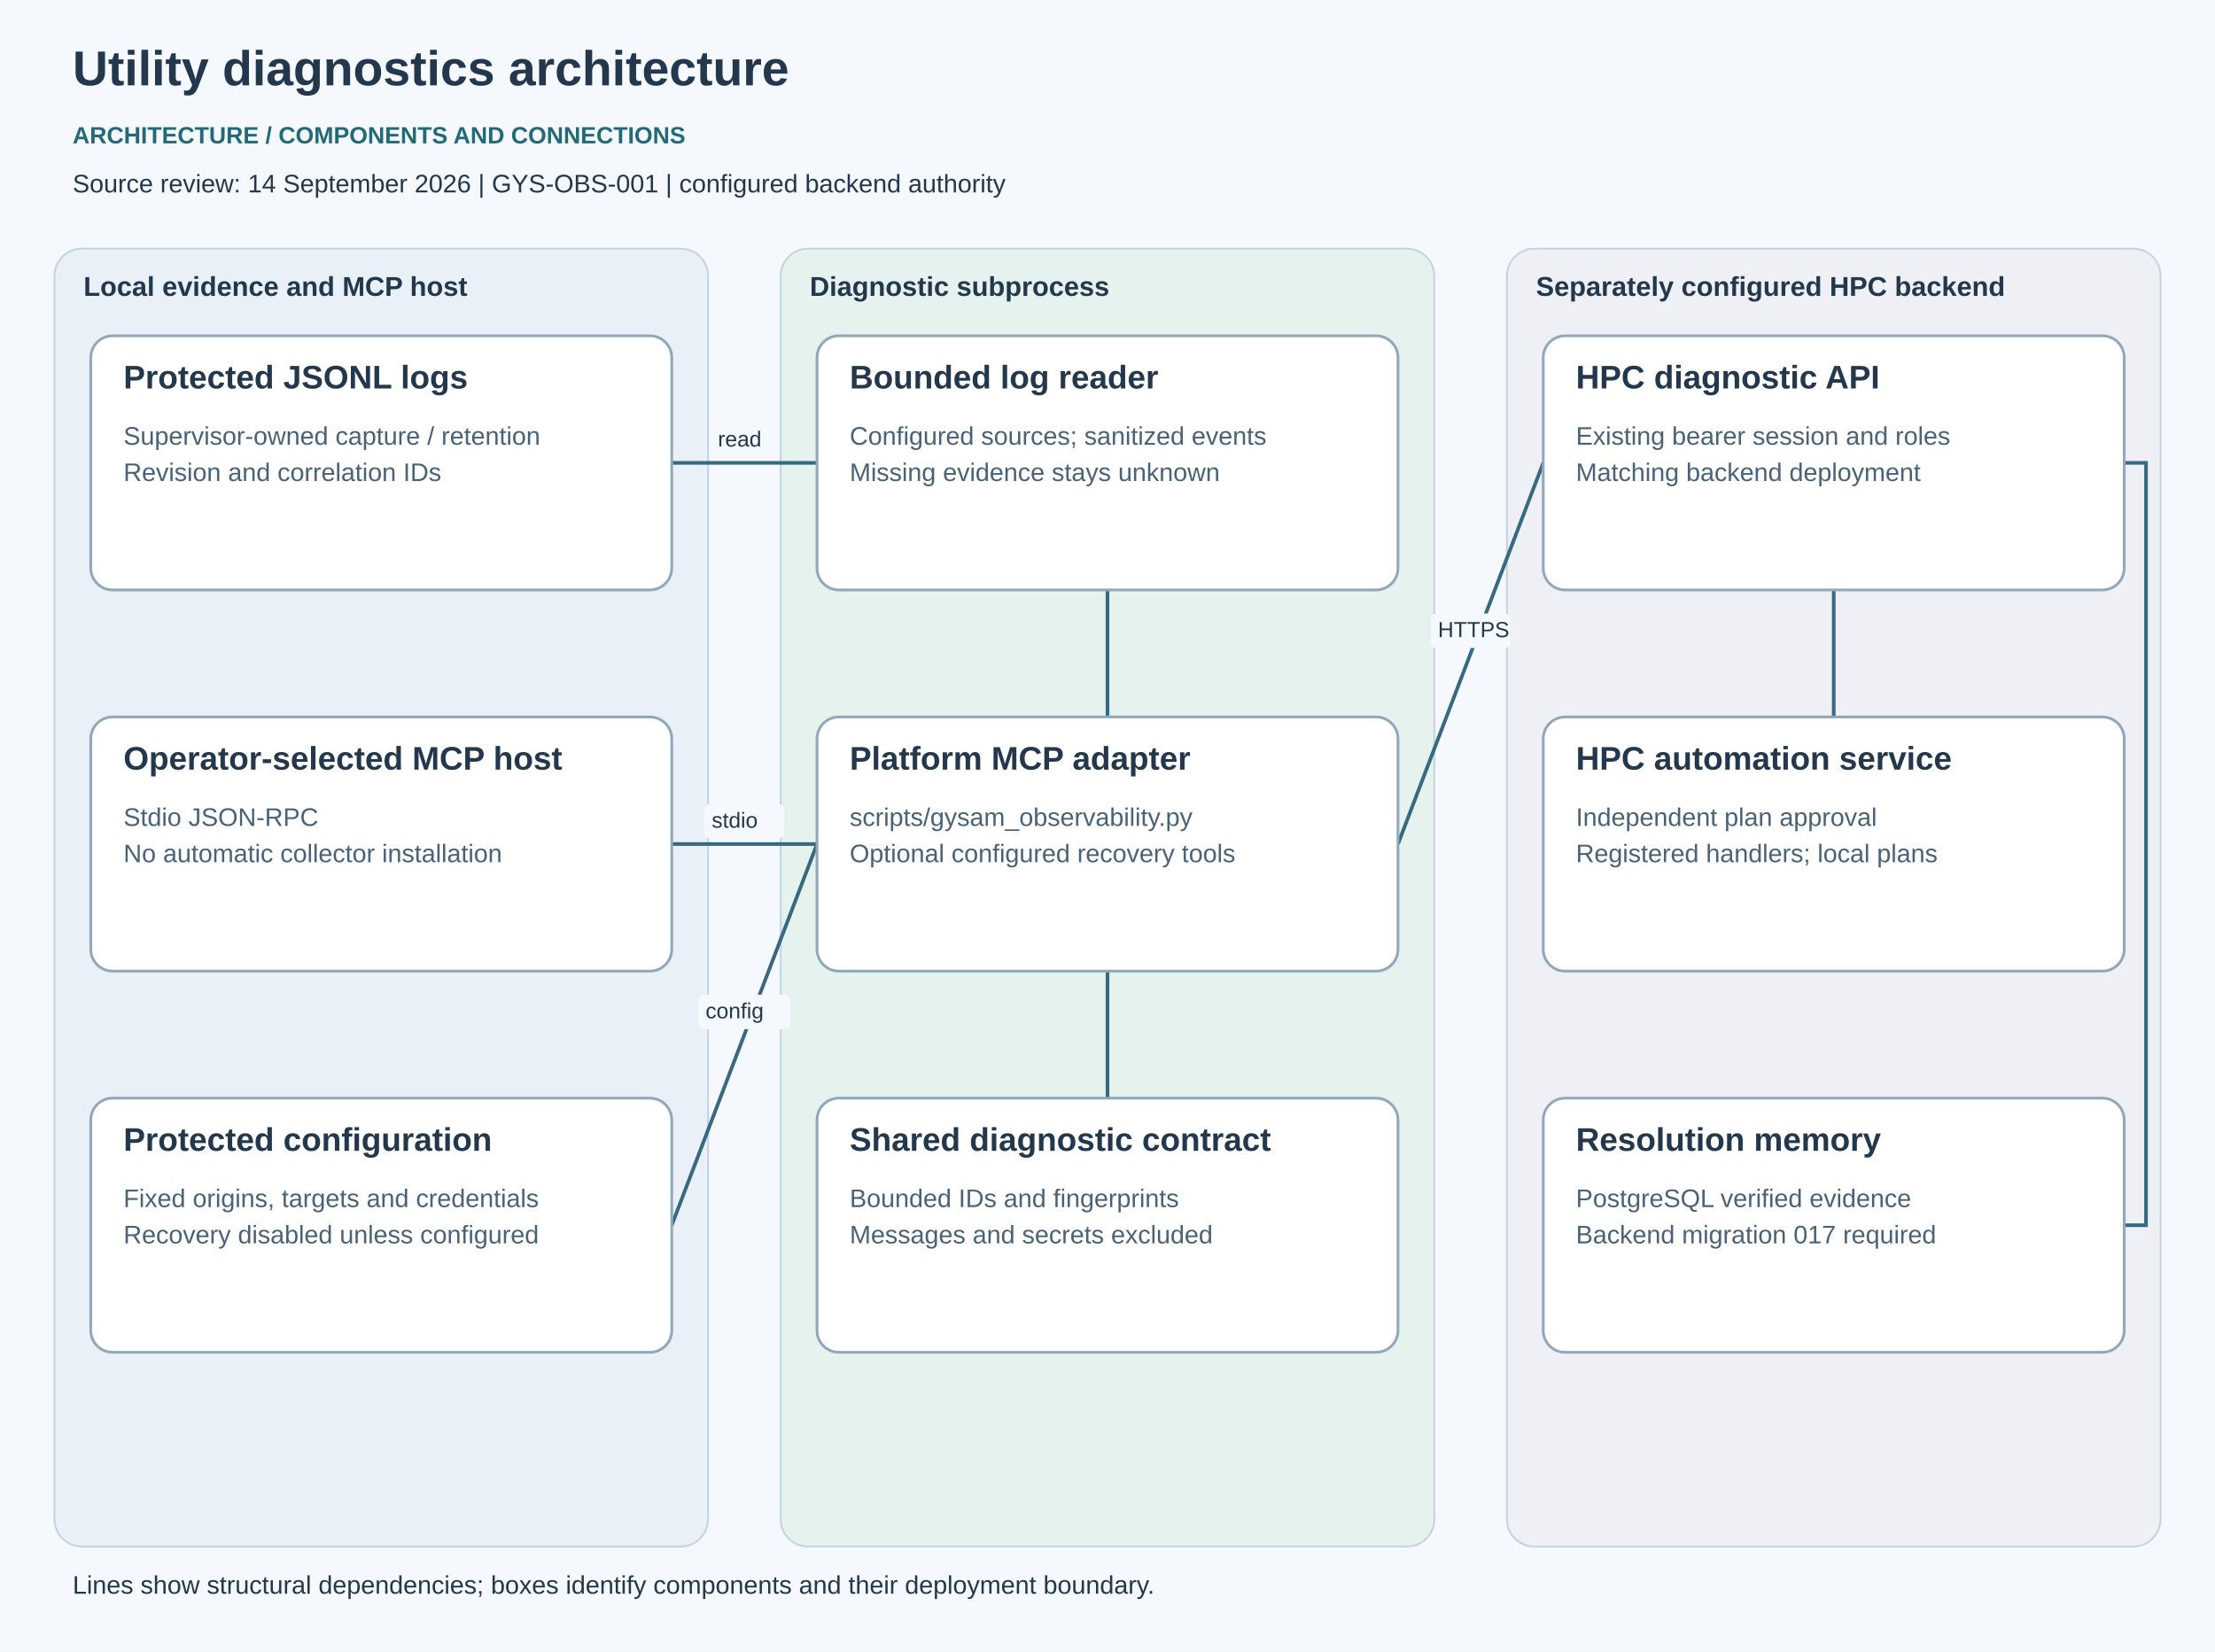
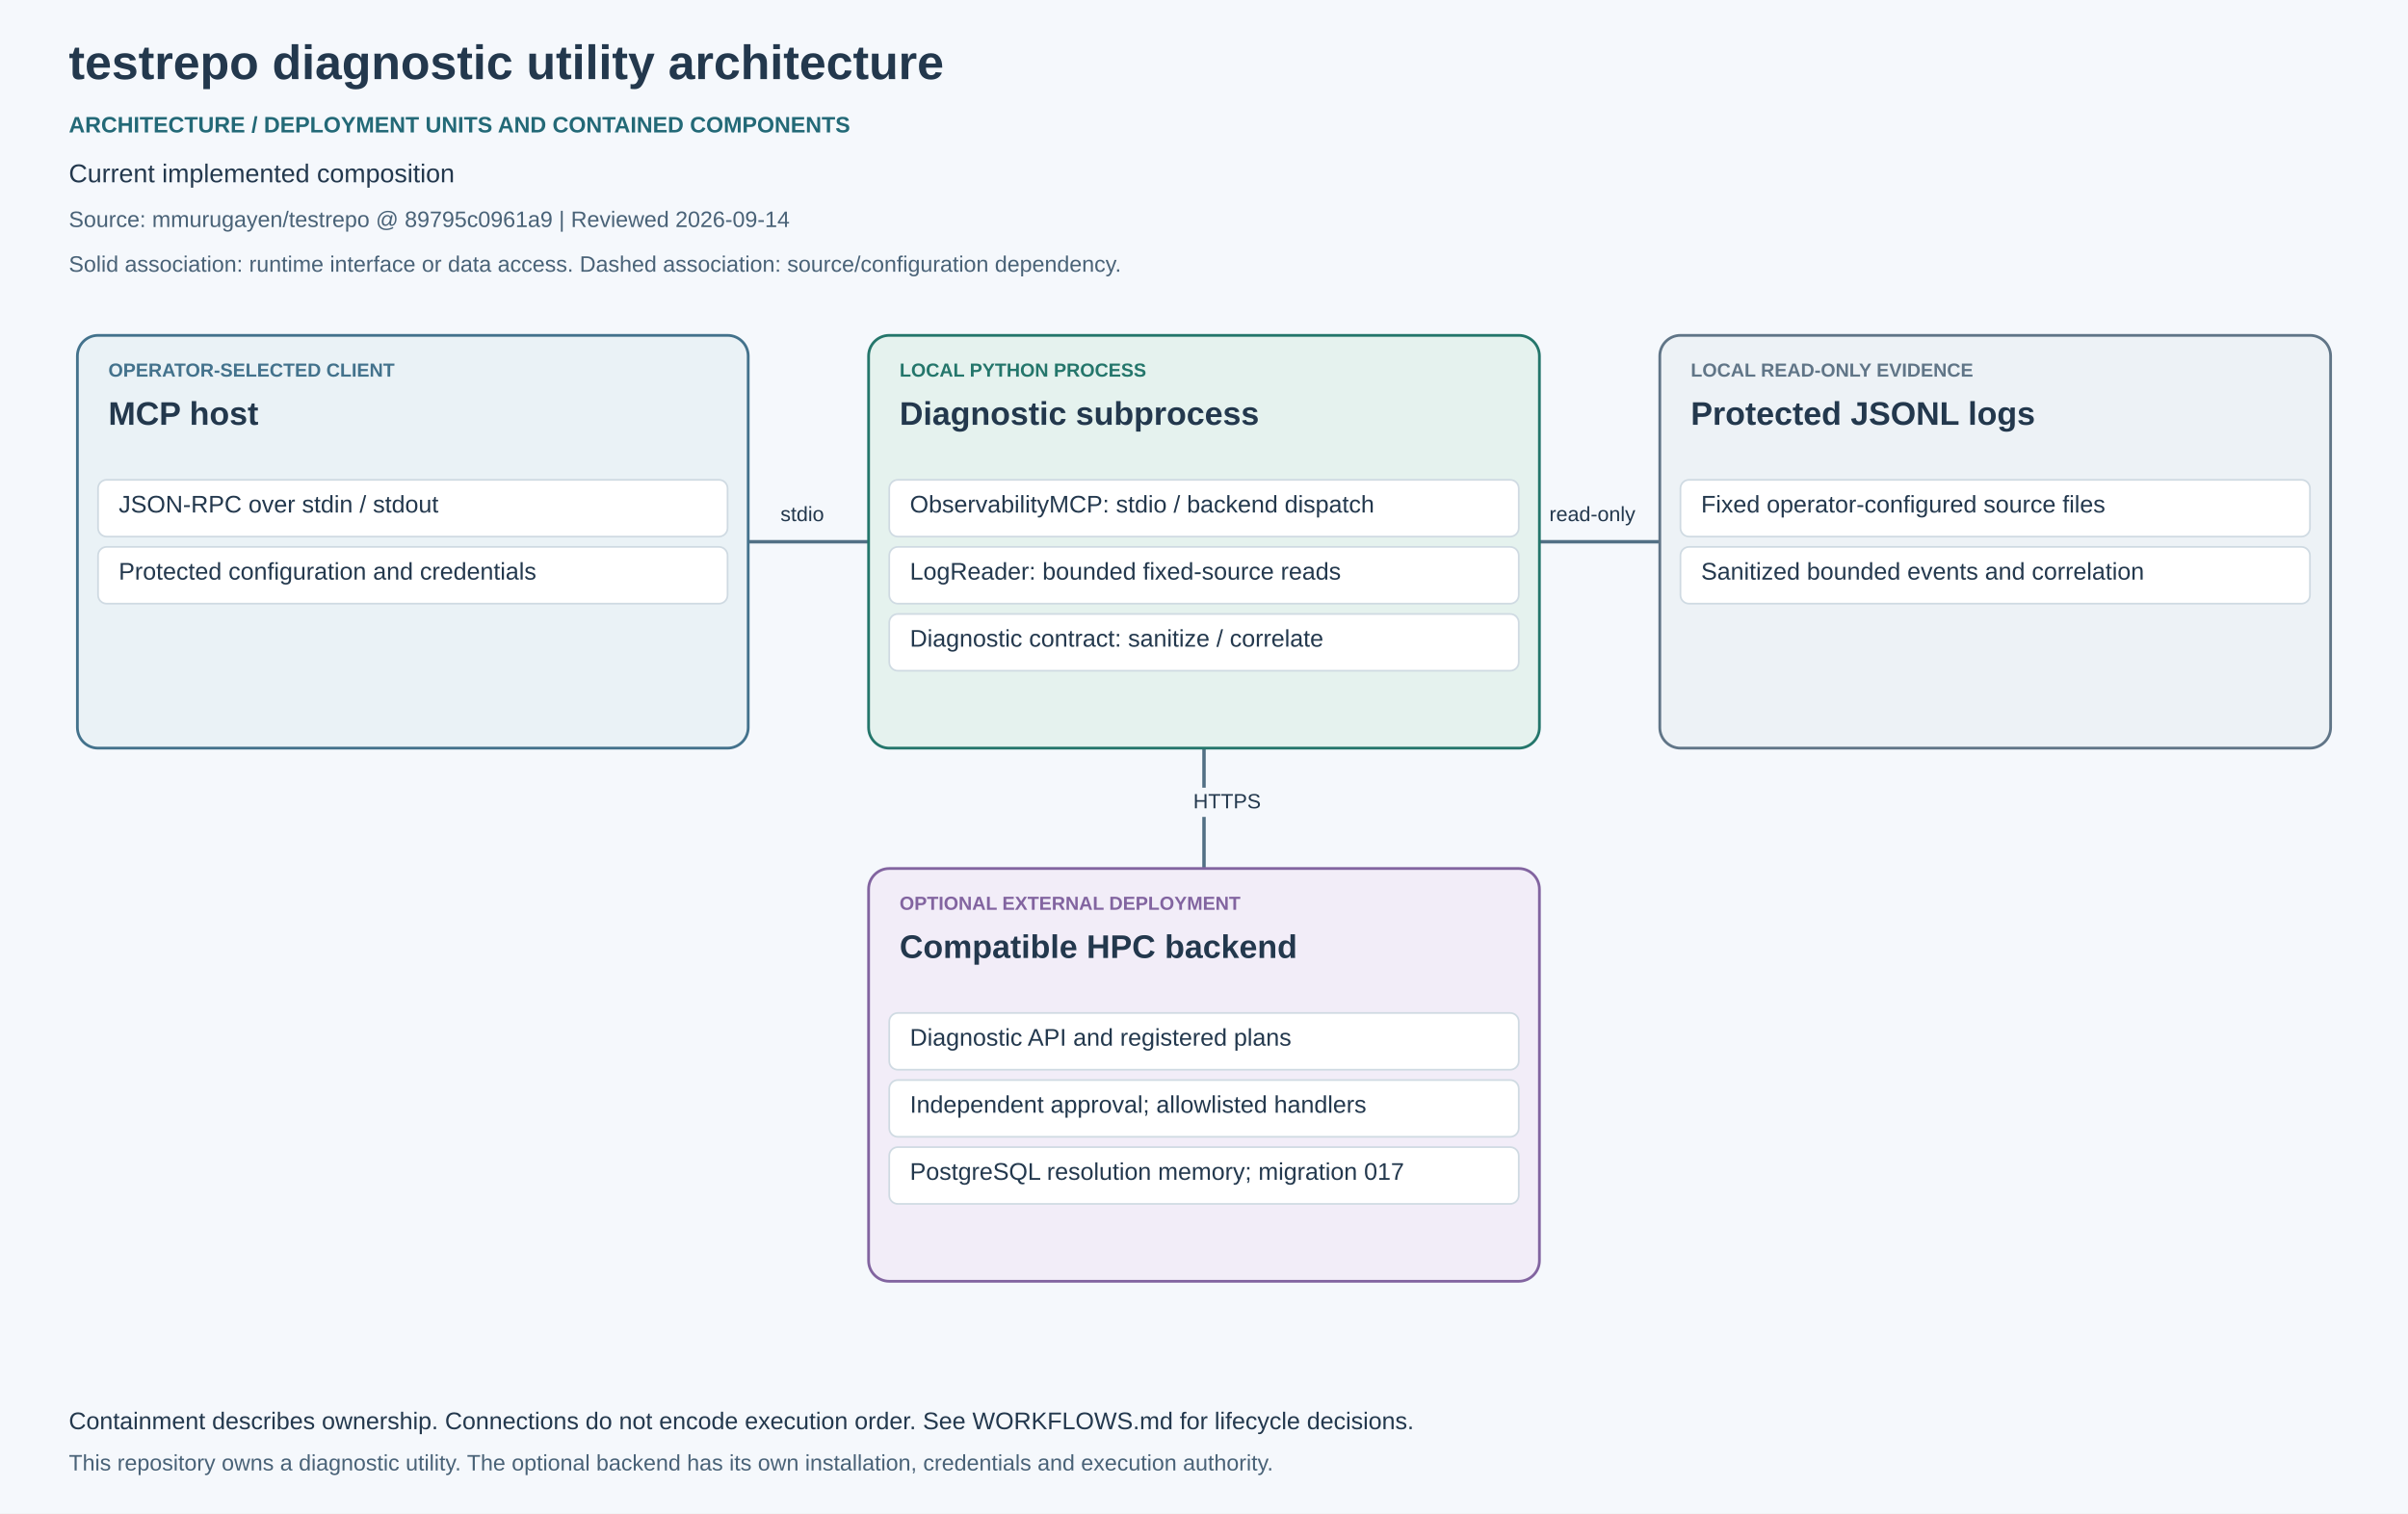
- <svg xmlns="http://www.w3.org/2000/svg" width="1220" height="910" viewBox="0 0 1220 910" role="img" aria-labelledby="title desc">
-   <rect width="1220" height="910" fill="#f5f8fc" />
-   <text x="40" y="47" font-family="Arial, sans-serif" font-size="27" font-weight="700" fill="#23384d">Utility diagnostics architecture</text>
-   <text x="40" y="79" font-family="Arial, sans-serif" font-size="13" font-weight="700" fill="#236977">ARCHITECTURE / COMPONENTS AND CONNECTIONS</text>
-   <text x="40" y="106" font-family="Arial, sans-serif" font-size="14" font-weight="400" fill="#23384d">Source review: 14 September 2026 | GYS-OBS-001 | configured backend authority</text>
-   <rect x="30" y="137" width="360" height="715" rx="15" fill="#eaf0f8" stroke="#c4d3df" />
-   <text x="46" y="163" font-family="Arial, sans-serif" font-size="15" font-weight="700" fill="#23384d">Local evidence and MCP host</text>
-   <rect x="430" y="137" width="360" height="715" rx="15" fill="#e5f2ee" stroke="#c4d3df" />
-   <text x="446" y="163" font-family="Arial, sans-serif" font-size="15" font-weight="700" fill="#23384d">Diagnostic subprocess</text>
-   <rect x="830" y="137" width="360" height="715" rx="15" fill="#eef0f6" stroke="#c4d3df" />
-   <text x="846" y="163" font-family="Arial, sans-serif" font-size="15" font-weight="700" fill="#23384d">Separately configured HPC backend</text>
-   <polyline points="370,255.0 450,255.0" fill="none" stroke="#376a80" stroke-width="2" />
-   <rect x="391.4" y="233.0" width="37.2" height="19" rx="3" fill="#f5f8fc" />
-   <text x="395.4" y="246.0" font-family="Arial, sans-serif" font-size="12" font-weight="400" fill="#23384d">read</text>
-   <polyline points="370,465.0 450,465.0" fill="none" stroke="#376a80" stroke-width="2" />
-   <rect x="388.0" y="443.0" width="44.0" height="19" rx="3" fill="#f5f8fc" />
-   <text x="392.0" y="456.0" font-family="Arial, sans-serif" font-size="12" font-weight="400" fill="#23384d">stdio</text>
-   <polyline points="370,675.0 450,465.0" fill="none" stroke="#376a80" stroke-width="2" />
-   <rect x="384.6" y="548.0" width="50.8" height="19" rx="3" fill="#f5f8fc" />
-   <text x="388.6" y="561.0" font-family="Arial, sans-serif" font-size="12" font-weight="400" fill="#23384d">config</text>
-   <polyline points="610.0,395 610.0,325" fill="none" stroke="#376a80" stroke-width="2" />
-   <polyline points="770,465.0 850,255.0" fill="none" stroke="#376a80" stroke-width="2" />
-   <rect x="788.0" y="338.0" width="44.0" height="19" rx="3" fill="#f5f8fc" />
-   <text x="792.0" y="351.0" font-family="Arial, sans-serif" font-size="12" font-weight="400" fill="#23384d">HTTPS</text>
-   <polyline points="1010.0,325 1010.0,395" fill="none" stroke="#376a80" stroke-width="2" />
-   <polyline points="1170,255.0 1182,255.0 1182,675.0 1170,675.0" fill="none" stroke="#376a80" stroke-width="2" />
-   <polyline points="610.0,535 610.0,605" fill="none" stroke="#376a80" stroke-width="2" />
-   <rect x="50" y="185" width="320" height="140" rx="12" fill="#ffffff" stroke="#91a7ba" stroke-width="1.5" />
-   <text x="68" y="214" font-family="Arial, sans-serif" font-size="18" font-weight="700" fill="#23384d">Protected JSONL logs</text>
-   <text x="68" y="245" font-family="Arial, sans-serif" font-size="14" font-weight="400" fill="#496277">Supervisor-owned capture / retention</text>
-   <text x="68" y="265" font-family="Arial, sans-serif" font-size="14" font-weight="400" fill="#496277">Revision and correlation IDs</text>
-   <rect x="450" y="185" width="320" height="140" rx="12" fill="#ffffff" stroke="#91a7ba" stroke-width="1.5" />
-   <text x="468" y="214" font-family="Arial, sans-serif" font-size="18" font-weight="700" fill="#23384d">Bounded log reader</text>
-   <text x="468" y="245" font-family="Arial, sans-serif" font-size="14" font-weight="400" fill="#496277">Configured sources; sanitized events</text>
-   <text x="468" y="265" font-family="Arial, sans-serif" font-size="14" font-weight="400" fill="#496277">Missing evidence stays unknown</text>
-   <rect x="850" y="185" width="320" height="140" rx="12" fill="#ffffff" stroke="#91a7ba" stroke-width="1.5" />
-   <text x="868" y="214" font-family="Arial, sans-serif" font-size="18" font-weight="700" fill="#23384d">HPC diagnostic API</text>
-   <text x="868" y="245" font-family="Arial, sans-serif" font-size="14" font-weight="400" fill="#496277">Existing bearer session and roles</text>
-   <text x="868" y="265" font-family="Arial, sans-serif" font-size="14" font-weight="400" fill="#496277">Matching backend deployment</text>
-   <rect x="50" y="395" width="320" height="140" rx="12" fill="#ffffff" stroke="#91a7ba" stroke-width="1.5" />
-   <text x="68" y="424" font-family="Arial, sans-serif" font-size="18" font-weight="700" fill="#23384d">Operator-selected MCP host</text>
-   <text x="68" y="455" font-family="Arial, sans-serif" font-size="14" font-weight="400" fill="#496277">Stdio JSON-RPC</text>
-   <text x="68" y="475" font-family="Arial, sans-serif" font-size="14" font-weight="400" fill="#496277">No automatic collector installation</text>
-   <rect x="450" y="395" width="320" height="140" rx="12" fill="#ffffff" stroke="#91a7ba" stroke-width="1.5" />
-   <text x="468" y="424" font-family="Arial, sans-serif" font-size="18" font-weight="700" fill="#23384d">Platform MCP adapter</text>
-   <text x="468" y="455" font-family="Arial, sans-serif" font-size="14" font-weight="400" fill="#496277">scripts/gysam_observability.py</text>
-   <text x="468" y="475" font-family="Arial, sans-serif" font-size="14" font-weight="400" fill="#496277">Optional configured recovery tools</text>
-   <rect x="850" y="395" width="320" height="140" rx="12" fill="#ffffff" stroke="#91a7ba" stroke-width="1.5" />
-   <text x="868" y="424" font-family="Arial, sans-serif" font-size="18" font-weight="700" fill="#23384d">HPC automation service</text>
-   <text x="868" y="455" font-family="Arial, sans-serif" font-size="14" font-weight="400" fill="#496277">Independent plan approval</text>
-   <text x="868" y="475" font-family="Arial, sans-serif" font-size="14" font-weight="400" fill="#496277">Registered handlers; local plans</text>
-   <rect x="50" y="605" width="320" height="140" rx="12" fill="#ffffff" stroke="#91a7ba" stroke-width="1.5" />
-   <text x="68" y="634" font-family="Arial, sans-serif" font-size="18" font-weight="700" fill="#23384d">Protected configuration</text>
-   <text x="68" y="665" font-family="Arial, sans-serif" font-size="14" font-weight="400" fill="#496277">Fixed origins, targets and credentials</text>
-   <text x="68" y="685" font-family="Arial, sans-serif" font-size="14" font-weight="400" fill="#496277">Recovery disabled unless configured</text>
-   <rect x="450" y="605" width="320" height="140" rx="12" fill="#ffffff" stroke="#91a7ba" stroke-width="1.5" />
-   <text x="468" y="634" font-family="Arial, sans-serif" font-size="18" font-weight="700" fill="#23384d">Shared diagnostic contract</text>
-   <text x="468" y="665" font-family="Arial, sans-serif" font-size="14" font-weight="400" fill="#496277">Bounded IDs and fingerprints</text>
-   <text x="468" y="685" font-family="Arial, sans-serif" font-size="14" font-weight="400" fill="#496277">Messages and secrets excluded</text>
-   <rect x="850" y="605" width="320" height="140" rx="12" fill="#ffffff" stroke="#91a7ba" stroke-width="1.5" />
-   <text x="868" y="634" font-family="Arial, sans-serif" font-size="18" font-weight="700" fill="#23384d">Resolution memory</text>
-   <text x="868" y="665" font-family="Arial, sans-serif" font-size="14" font-weight="400" fill="#496277">PostgreSQL verified evidence</text>
-   <text x="868" y="685" font-family="Arial, sans-serif" font-size="14" font-weight="400" fill="#496277">Backend migration 017 required</text>
-   <text x="40" y="878" font-family="Arial, sans-serif" font-size="14" font-weight="400" fill="#23384d">Lines show structural dependencies; boxes identify components and their deployment boundary.</text>
+ <svg xmlns="http://www.w3.org/2000/svg" width="1400" height="880" viewBox="0 0 1400 880" role="img" aria-labelledby="title desc">
+   <rect width="1400" height="880" fill="#f5f8fc" />
+   <text x="40" y="46" font-family="Arial, sans-serif" font-size="28" font-weight="700" fill="#23384d">testrepo diagnostic utility architecture</text>
+   <text x="40" y="77" font-family="Arial, sans-serif" font-size="13" font-weight="700" fill="#236977">ARCHITECTURE / DEPLOYMENT UNITS AND CONTAINED COMPONENTS</text>
+   <text x="40" y="106" font-family="Arial, sans-serif" font-size="15" font-weight="400" fill="#23384d">Current implemented composition</text>
+   <text x="40" y="132" font-family="Arial, sans-serif" font-size="13" font-weight="400" fill="#496277">Source: mmurugayen/testrepo @ 89795c0961a9 | Reviewed 2026-09-14</text>
+   <text x="40" y="158" font-family="Arial, sans-serif" font-size="13" font-weight="400" fill="#496277">Solid association: runtime interface or data access. Dashed association: source/configuration dependency.</text>
+   <polyline points="435,315.0 505,315.0" fill="none" stroke="#527085" stroke-width="2" />
+   <rect x="447.75" y="291.0" width="44.5" height="17" rx="3" fill="#f5f8fc" />
+   <text x="453.75" y="303.0" font-family="Arial, sans-serif" font-size="12" font-weight="400" fill="#23384d">stdio</text>
+   <polyline points="895,315.0 965,315.0" fill="none" stroke="#527085" stroke-width="2" />
+   <rect x="894.75" y="291.0" width="70.5" height="17" rx="3" fill="#f5f8fc" />
+   <text x="900.75" y="303.0" font-family="Arial, sans-serif" font-size="12" font-weight="400" fill="#23384d">read-only</text>
+   <polyline points="700.0,435 700.0,505" fill="none" stroke="#527085" stroke-width="2" />
+   <rect x="687.75" y="458.0" width="44.5" height="17" rx="3" fill="#f5f8fc" />
+   <text x="693.75" y="470.0" font-family="Arial, sans-serif" font-size="12" font-weight="400" fill="#23384d">HTTPS</text>
+   <rect x="45" y="195" width="390" height="240" rx="12" fill="#eaf2f6" stroke="#43728c" stroke-width="1.6" />
+   <text x="63" y="219" font-family="Arial, sans-serif" font-size="11" font-weight="700" fill="#43728c">OPERATOR-SELECTED CLIENT</text>
+   <text x="63" y="247" font-family="Arial, sans-serif" font-size="19" font-weight="700" fill="#23384d">MCP host</text>
+   <rect x="57" y="279" width="366" height="33" rx="5" fill="#ffffff" stroke="#cfdae2" />
+   <text x="69" y="298" font-family="Arial, sans-serif" font-size="14" font-weight="400" fill="#23384d">JSON-RPC over stdin / stdout</text>
+   <rect x="57" y="318" width="366" height="33" rx="5" fill="#ffffff" stroke="#cfdae2" />
+   <text x="69" y="337" font-family="Arial, sans-serif" font-size="14" font-weight="400" fill="#23384d">Protected configuration and credentials</text>
+   <rect x="505" y="195" width="390" height="240" rx="12" fill="#e5f2ee" stroke="#24766b" stroke-width="1.6" />
+   <text x="523" y="219" font-family="Arial, sans-serif" font-size="11" font-weight="700" fill="#24766b">LOCAL PYTHON PROCESS</text>
+   <text x="523" y="247" font-family="Arial, sans-serif" font-size="19" font-weight="700" fill="#23384d">Diagnostic subprocess</text>
+   <rect x="517" y="279" width="366" height="33" rx="5" fill="#ffffff" stroke="#cfdae2" />
+   <text x="529" y="298" font-family="Arial, sans-serif" font-size="14" font-weight="400" fill="#23384d">ObservabilityMCP: stdio / backend dispatch</text>
+   <rect x="517" y="318" width="366" height="33" rx="5" fill="#ffffff" stroke="#cfdae2" />
+   <text x="529" y="337" font-family="Arial, sans-serif" font-size="14" font-weight="400" fill="#23384d">LogReader: bounded fixed-source reads</text>
+   <rect x="517" y="357" width="366" height="33" rx="5" fill="#ffffff" stroke="#cfdae2" />
+   <text x="529" y="376" font-family="Arial, sans-serif" font-size="14" font-weight="400" fill="#23384d">Diagnostic contract: sanitize / correlate</text>
+   <rect x="965" y="195" width="390" height="240" rx="12" fill="#edf2f6" stroke="#607587" stroke-width="1.6" />
+   <text x="983" y="219" font-family="Arial, sans-serif" font-size="11" font-weight="700" fill="#607587">LOCAL READ-ONLY EVIDENCE</text>
+   <text x="983" y="247" font-family="Arial, sans-serif" font-size="19" font-weight="700" fill="#23384d">Protected JSONL logs</text>
+   <rect x="977" y="279" width="366" height="33" rx="5" fill="#ffffff" stroke="#cfdae2" />
+   <text x="989" y="298" font-family="Arial, sans-serif" font-size="14" font-weight="400" fill="#23384d">Fixed operator-configured source files</text>
+   <rect x="977" y="318" width="366" height="33" rx="5" fill="#ffffff" stroke="#cfdae2" />
+   <text x="989" y="337" font-family="Arial, sans-serif" font-size="14" font-weight="400" fill="#23384d">Sanitized bounded events and correlation</text>
+   <rect x="505" y="505" width="390" height="240" rx="12" fill="#f2edf8" stroke="#8264a0" stroke-width="1.6" />
+   <text x="523" y="529" font-family="Arial, sans-serif" font-size="11" font-weight="700" fill="#8264a0">OPTIONAL EXTERNAL DEPLOYMENT</text>
+   <text x="523" y="557" font-family="Arial, sans-serif" font-size="19" font-weight="700" fill="#23384d">Compatible HPC backend</text>
+   <rect x="517" y="589" width="366" height="33" rx="5" fill="#ffffff" stroke="#cfdae2" />
+   <text x="529" y="608" font-family="Arial, sans-serif" font-size="14" font-weight="400" fill="#23384d">Diagnostic API and registered plans</text>
+   <rect x="517" y="628" width="366" height="33" rx="5" fill="#ffffff" stroke="#cfdae2" />
+   <text x="529" y="647" font-family="Arial, sans-serif" font-size="14" font-weight="400" fill="#23384d">Independent approval; allowlisted handlers</text>
+   <rect x="517" y="667" width="366" height="33" rx="5" fill="#ffffff" stroke="#cfdae2" />
+   <text x="529" y="686" font-family="Arial, sans-serif" font-size="14" font-weight="400" fill="#23384d">PostgreSQL resolution memory; migration 017</text>
+   <text x="40" y="831" font-family="Arial, sans-serif" font-size="14" font-weight="400" fill="#23384d">Containment describes ownership. Connections do not encode execution order. See WORKFLOWS.md for lifecycle decisions.</text>
+   <text x="40" y="855" font-family="Arial, sans-serif" font-size="13" font-weight="400" fill="#496277">This repository owns a diagnostic utility. The optional backend has its own installation, credentials and execution authority.</text>
</svg>
